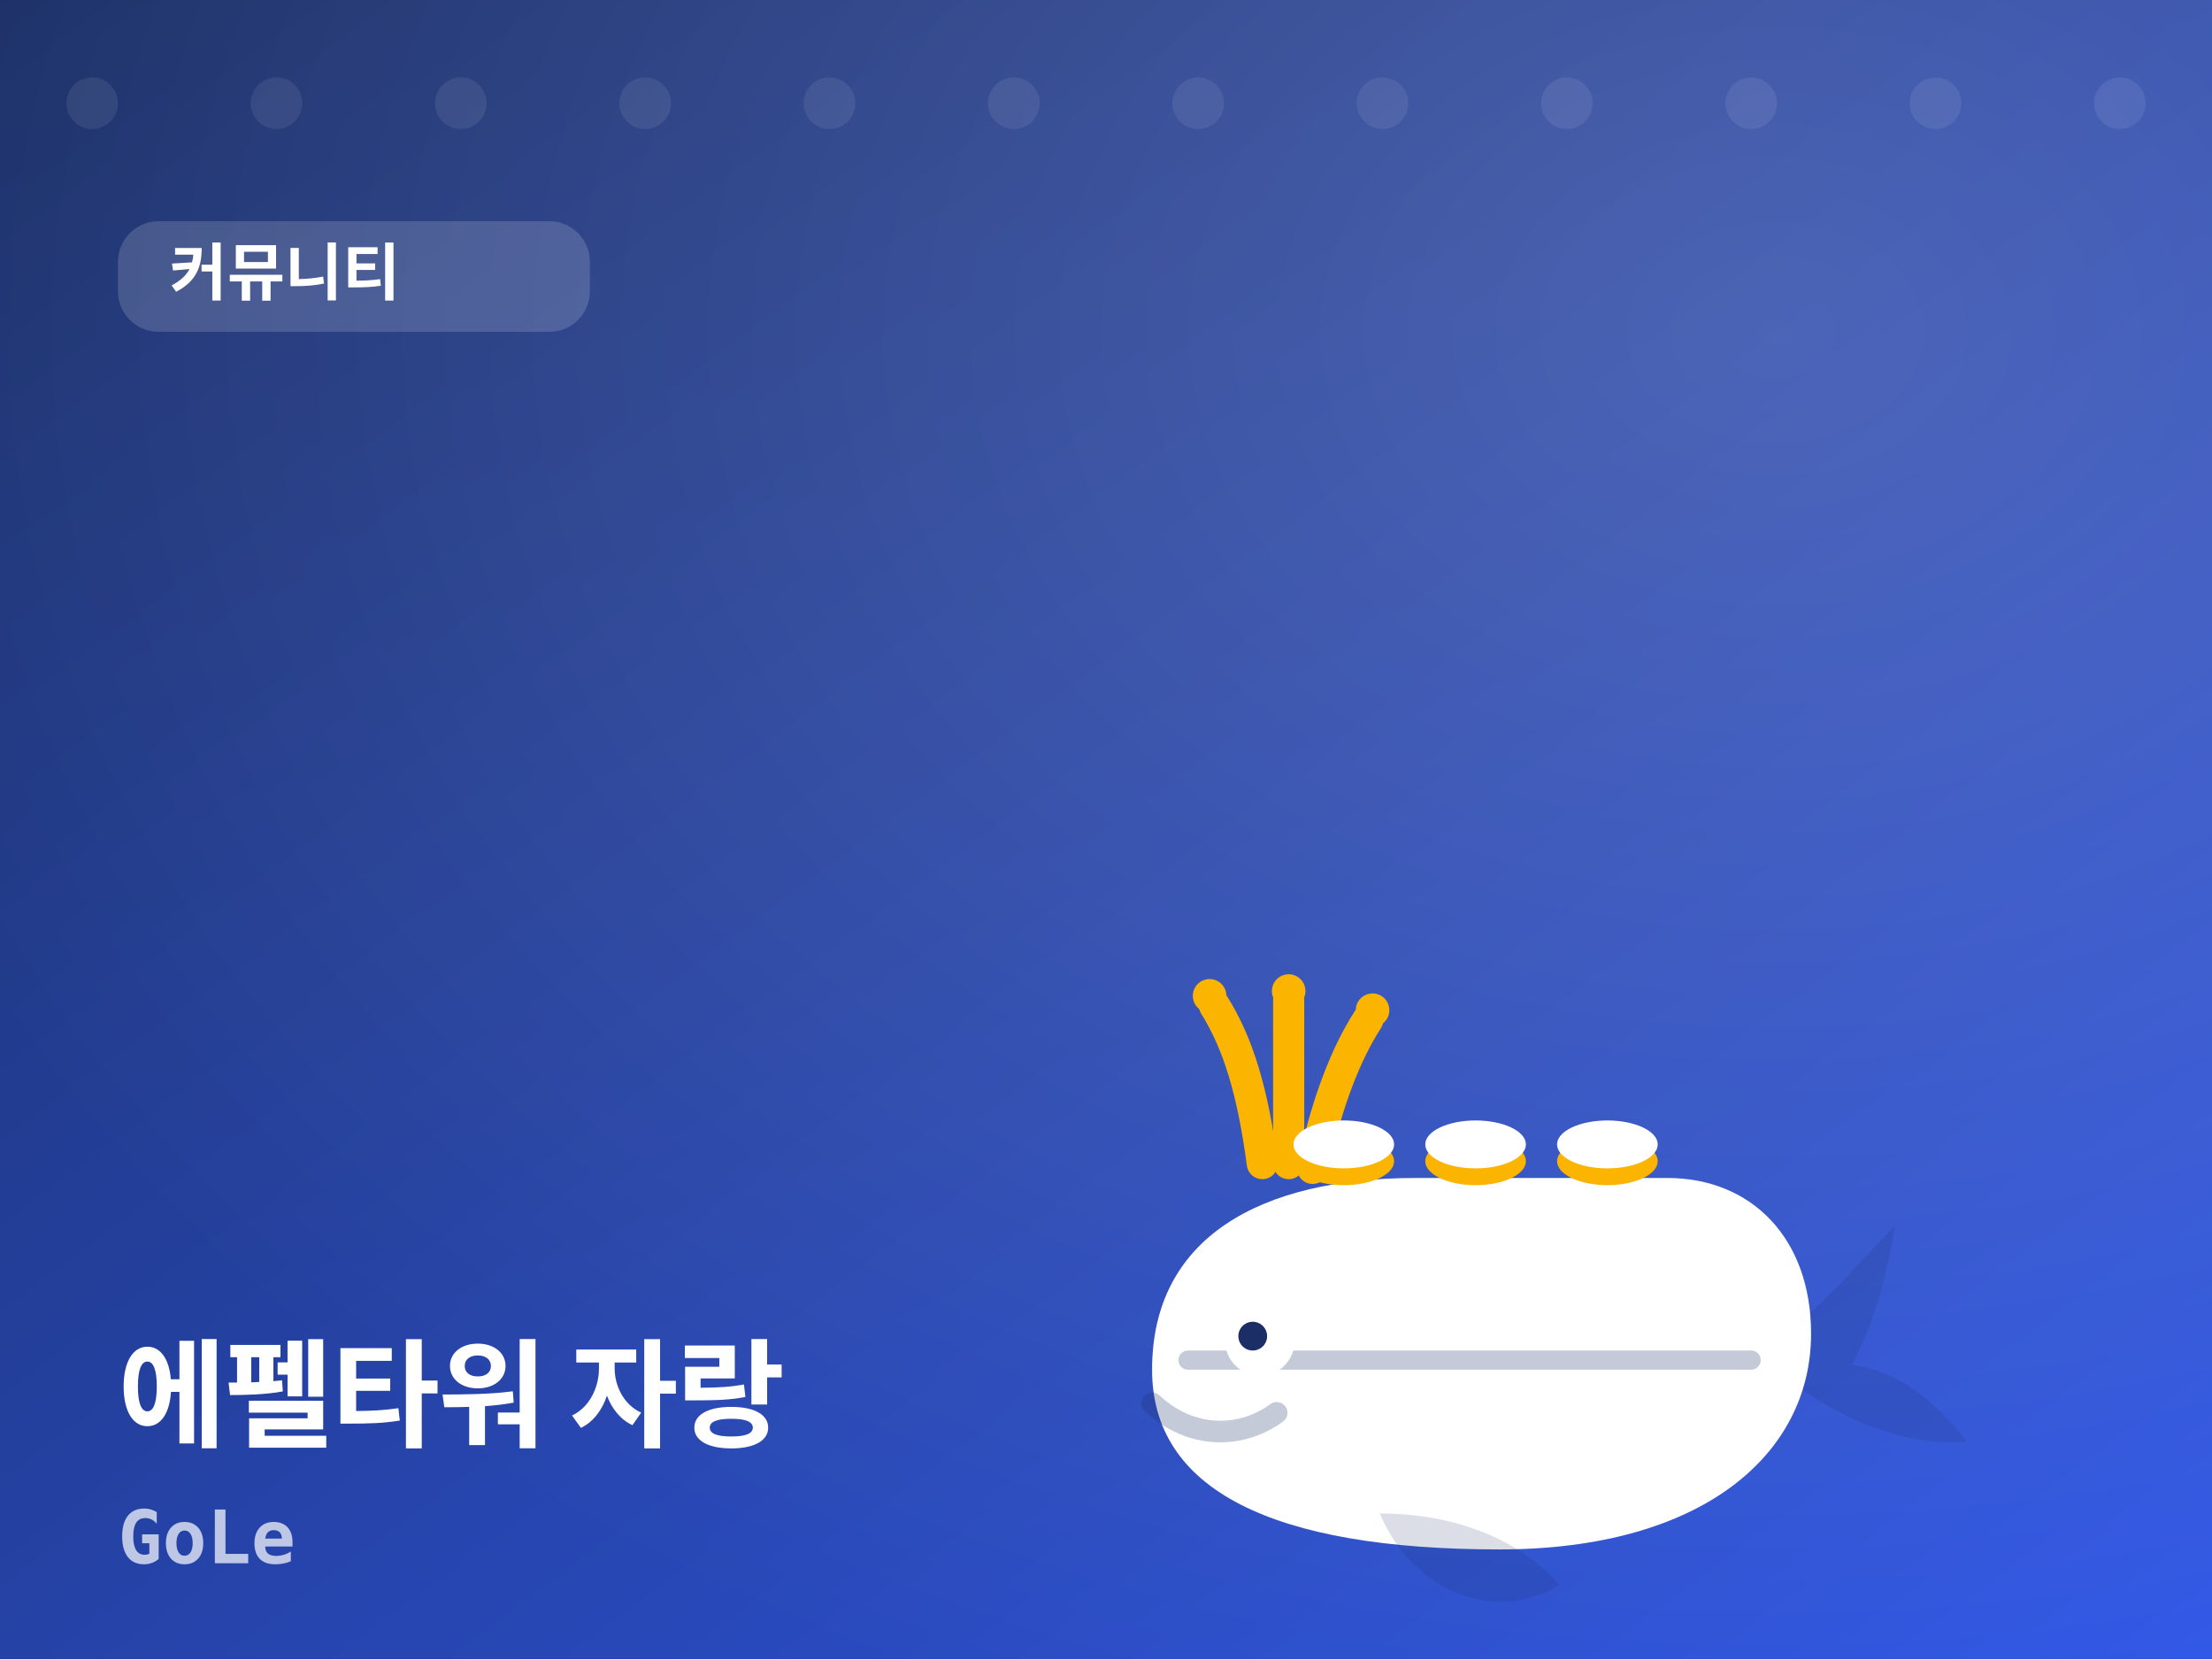
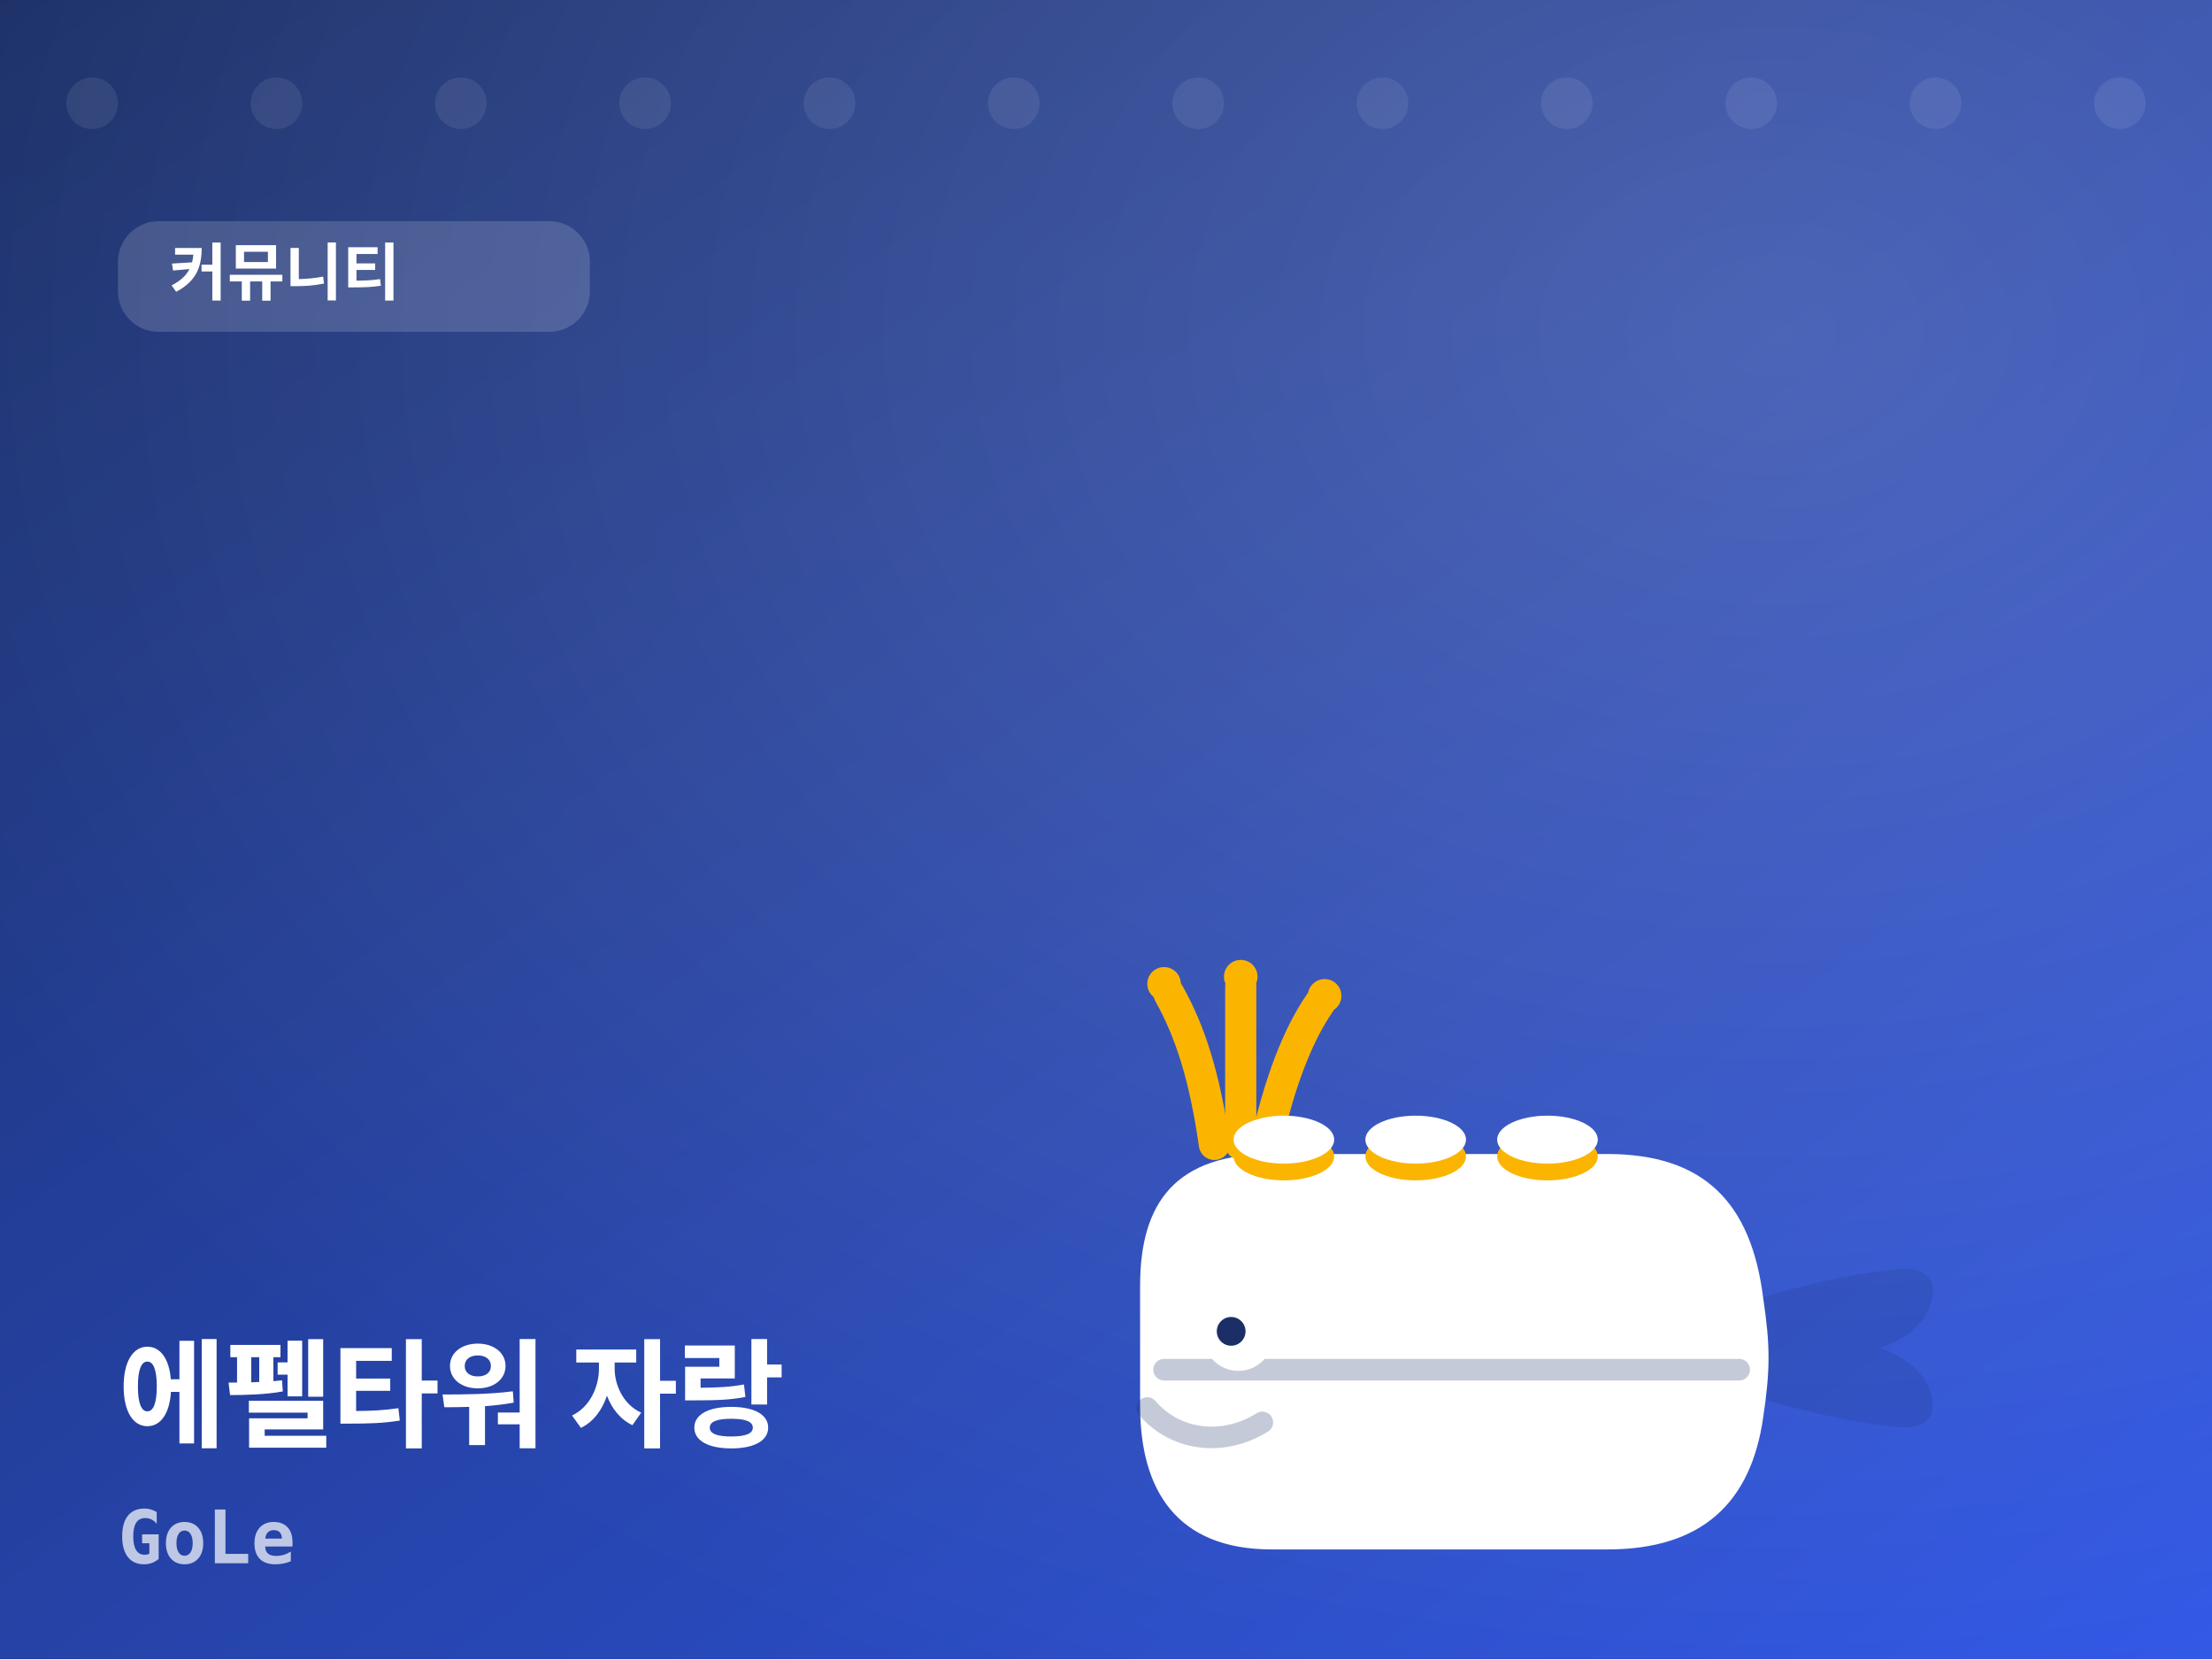
<svg xmlns="http://www.w3.org/2000/svg" viewBox="0 0 1200 900" width="1200" height="900" role="img" aria-label="에펠타워 자랑">
  <defs>
    <linearGradient id="bg" x1="0" y1="0" x2="1" y2="1">
      <stop offset="0" stop-color="#1b2f66" />
      <stop offset="1" stop-color="#2f56e6" />
    </linearGradient>
    <radialGradient id="glow" cx="0.8" cy="0.2" r="0.9">
      <stop offset="0" stop-color="#ffffff" stop-opacity="0.18" />
      <stop offset="1" stop-color="#ffffff" stop-opacity="0" />
    </radialGradient>
  </defs>
  <rect width="1200" height="900" fill="url(#bg)" />
  <rect width="1200" height="900" fill="url(#glow)" />
  <circle cx="50" cy="56" r="14" fill="#ffffff" opacity="0.08" />
  <circle cx="150" cy="56" r="14" fill="#ffffff" opacity="0.08" />
  <circle cx="250" cy="56" r="14" fill="#ffffff" opacity="0.08" />
  <circle cx="350" cy="56" r="14" fill="#ffffff" opacity="0.08" />
  <circle cx="450" cy="56" r="14" fill="#ffffff" opacity="0.08" />
  <circle cx="550" cy="56" r="14" fill="#ffffff" opacity="0.08" />
  <circle cx="650" cy="56" r="14" fill="#ffffff" opacity="0.08" />
  <circle cx="750" cy="56" r="14" fill="#ffffff" opacity="0.08" />
  <circle cx="850" cy="56" r="14" fill="#ffffff" opacity="0.08" />
  <circle cx="950" cy="56" r="14" fill="#ffffff" opacity="0.08" />
  <circle cx="1050" cy="56" r="14" fill="#ffffff" opacity="0.08" />
  <circle cx="1150" cy="56" r="14" fill="#ffffff" opacity="0.08" />
  <g transform="translate(560 470) scale(13)">
-     <path d="M30 20.5C32.5 19 34.5 16.5 36 15C35.6 17.5 35 19.3 34.2 20.8C36 21 37.6 22.2 39 24C36.5 24.2 34 23.2 31.8 21.6C31.2 22 30.6 22.2 30 22Z" fill="rgba(27,47,102,0.16)" />
-     <path d="M5 21C5 15.5 9.5 13 16 13L26.5 13C30 13 32.5 15.5 32.5 19.5C32.5 24.5 28 28.5 19.5 28.5C10 28.5 5 26 5 21Z" fill="#ffffff" />
-     <path d="M14.5 27C16 30.5 19.5 31.5 22 30C20.3 28 17.5 27 14.5 27Z" fill="rgba(27,47,102,0.16)" />
-     <path d="M6.5 20.6H30" stroke="rgba(27,47,102,0.25)" stroke-width="0.8" stroke-linecap="round" />
-     <path d="M5 22.4C6.6 23.9 8.7 23.9 10.2 22.8" stroke="rgba(27,47,102,0.25)" stroke-width="0.9" stroke-linecap="round" fill="none" />
+     <path d="M28.5 18.6C31.5 17.6 34 17 36.2 16.8C37.3 16.7 37.8 17.3 37.5 18.2C37.2 19.2 36.4 19.7 35.4 20.1C36.4 20.5 37.2 21 37.5 22C37.8 22.9 37.3 23.5 36.2 23.4C34 23.2 31.5 22.6 28.5 21.6Z" fill="rgba(27,47,102,0.16)" />
+     <path d="M10 12H24C28 12 30 14 30.5 18C30.8 20 30.8 21 30.5 23C30 26.5 28 28.5 24 28.5H10C6 28.5 4.5 26 4.5 22.5V17.5C4.5 14 6 12 10 12Z" fill="#ffffff" />
+     <path d="M5.5 21H29.5" stroke="rgba(27,47,102,0.25)" stroke-width="0.9" stroke-linecap="round" />
+     <path d="M4.8 22.6C6 24 8 24.2 9.6 23.2" stroke="rgba(27,47,102,0.25)" stroke-width="0.9" stroke-linecap="round" fill="none" />
    <g stroke="#fbb500" stroke-width="1.3" stroke-linecap="round" fill="none">
-       <path d="M9.6 12.4C9.2 9.4 8.6 7.4 7.6 5.8" />
-       <path d="M10.7 12.4C10.7 9.6 10.7 7.4 10.7 5.6" />
-       <path d="M11.7 12.6C12.3 9.8 13.1 7.8 14 6.4" />
+       <path d="M7.6 11.6C7.2 8.8 6.6 6.9 5.7 5.3" />
+       <path d="M8.7 11.6C8.7 9 8.7 6.8 8.7 5" />
+       <path d="M9.7 11.8C10.3 9 11.1 7 12 5.7" />
    </g>
-     <circle cx="7.4" cy="5.4" r="0.7" fill="#fbb500" />
-     <circle cx="10.7" cy="5.2" r="0.7" fill="#fbb500" />
-     <circle cx="14.2" cy="6" r="0.7" fill="#fbb500" />
-     <ellipse cx="13" cy="12.3" rx="2.1" ry="1" fill="#fbb500" />
-     <ellipse cx="13" cy="11.6" rx="2.1" ry="1" fill="#ffffff" />
-     <ellipse cx="18.5" cy="12.3" rx="2.1" ry="1" fill="#fbb500" />
-     <ellipse cx="18.5" cy="11.6" rx="2.1" ry="1" fill="#ffffff" />
-     <ellipse cx="24" cy="12.3" rx="2.1" ry="1" fill="#fbb500" />
-     <ellipse cx="24" cy="11.6" rx="2.1" ry="1" fill="#ffffff" />
-     <circle cx="9.5" cy="19.8" r="1.45" fill="#ffffff" />
-     <circle cx="9.2" cy="19.6" r="0.6" fill="#1b2f66" />
+     <circle cx="5.5" cy="4.9" r="0.7" fill="#fbb500" />
+     <circle cx="8.7" cy="4.6" r="0.7" fill="#fbb500" />
+     <circle cx="12.2" cy="5.4" r="0.7" fill="#fbb500" />
+     <ellipse cx="10.5" cy="12.1" rx="2.1" ry="1" fill="#fbb500" />
+     <ellipse cx="10.5" cy="11.4" rx="2.1" ry="1" fill="#ffffff" />
+     <ellipse cx="16" cy="12.1" rx="2.1" ry="1" fill="#fbb500" />
+     <ellipse cx="16" cy="11.4" rx="2.1" ry="1" fill="#ffffff" />
+     <ellipse cx="21.5" cy="12.1" rx="2.1" ry="1" fill="#fbb500" />
+     <ellipse cx="21.5" cy="11.4" rx="2.1" ry="1" fill="#ffffff" />
+     <circle cx="8.6" cy="19.6" r="1.45" fill="#ffffff" />
+     <circle cx="8.3" cy="19.4" r="0.6" fill="#1b2f66" />
  </g>
  <g font-family="-apple-system, 'Apple SD Gothic Neo', 'Noto Sans KR', sans-serif">
    <rect x="64" y="120" rx="22" ry="22" width="256" height="60" fill="#ffffff" opacity="0.16" />
    <text x="92" y="160" font-size="34" font-weight="700" fill="#ffffff">커뮤니티</text>
    <text x="64" y="780" font-size="64" font-weight="800" fill="#ffffff" letter-spacing="-1">에펠타워 자랑</text>
    <text x="64" y="848" font-size="40" font-weight="700" fill="#ffffff" opacity="0.7" font-family="'SF Mono', ui-monospace, monospace">GoLe</text>
  </g>
</svg>
